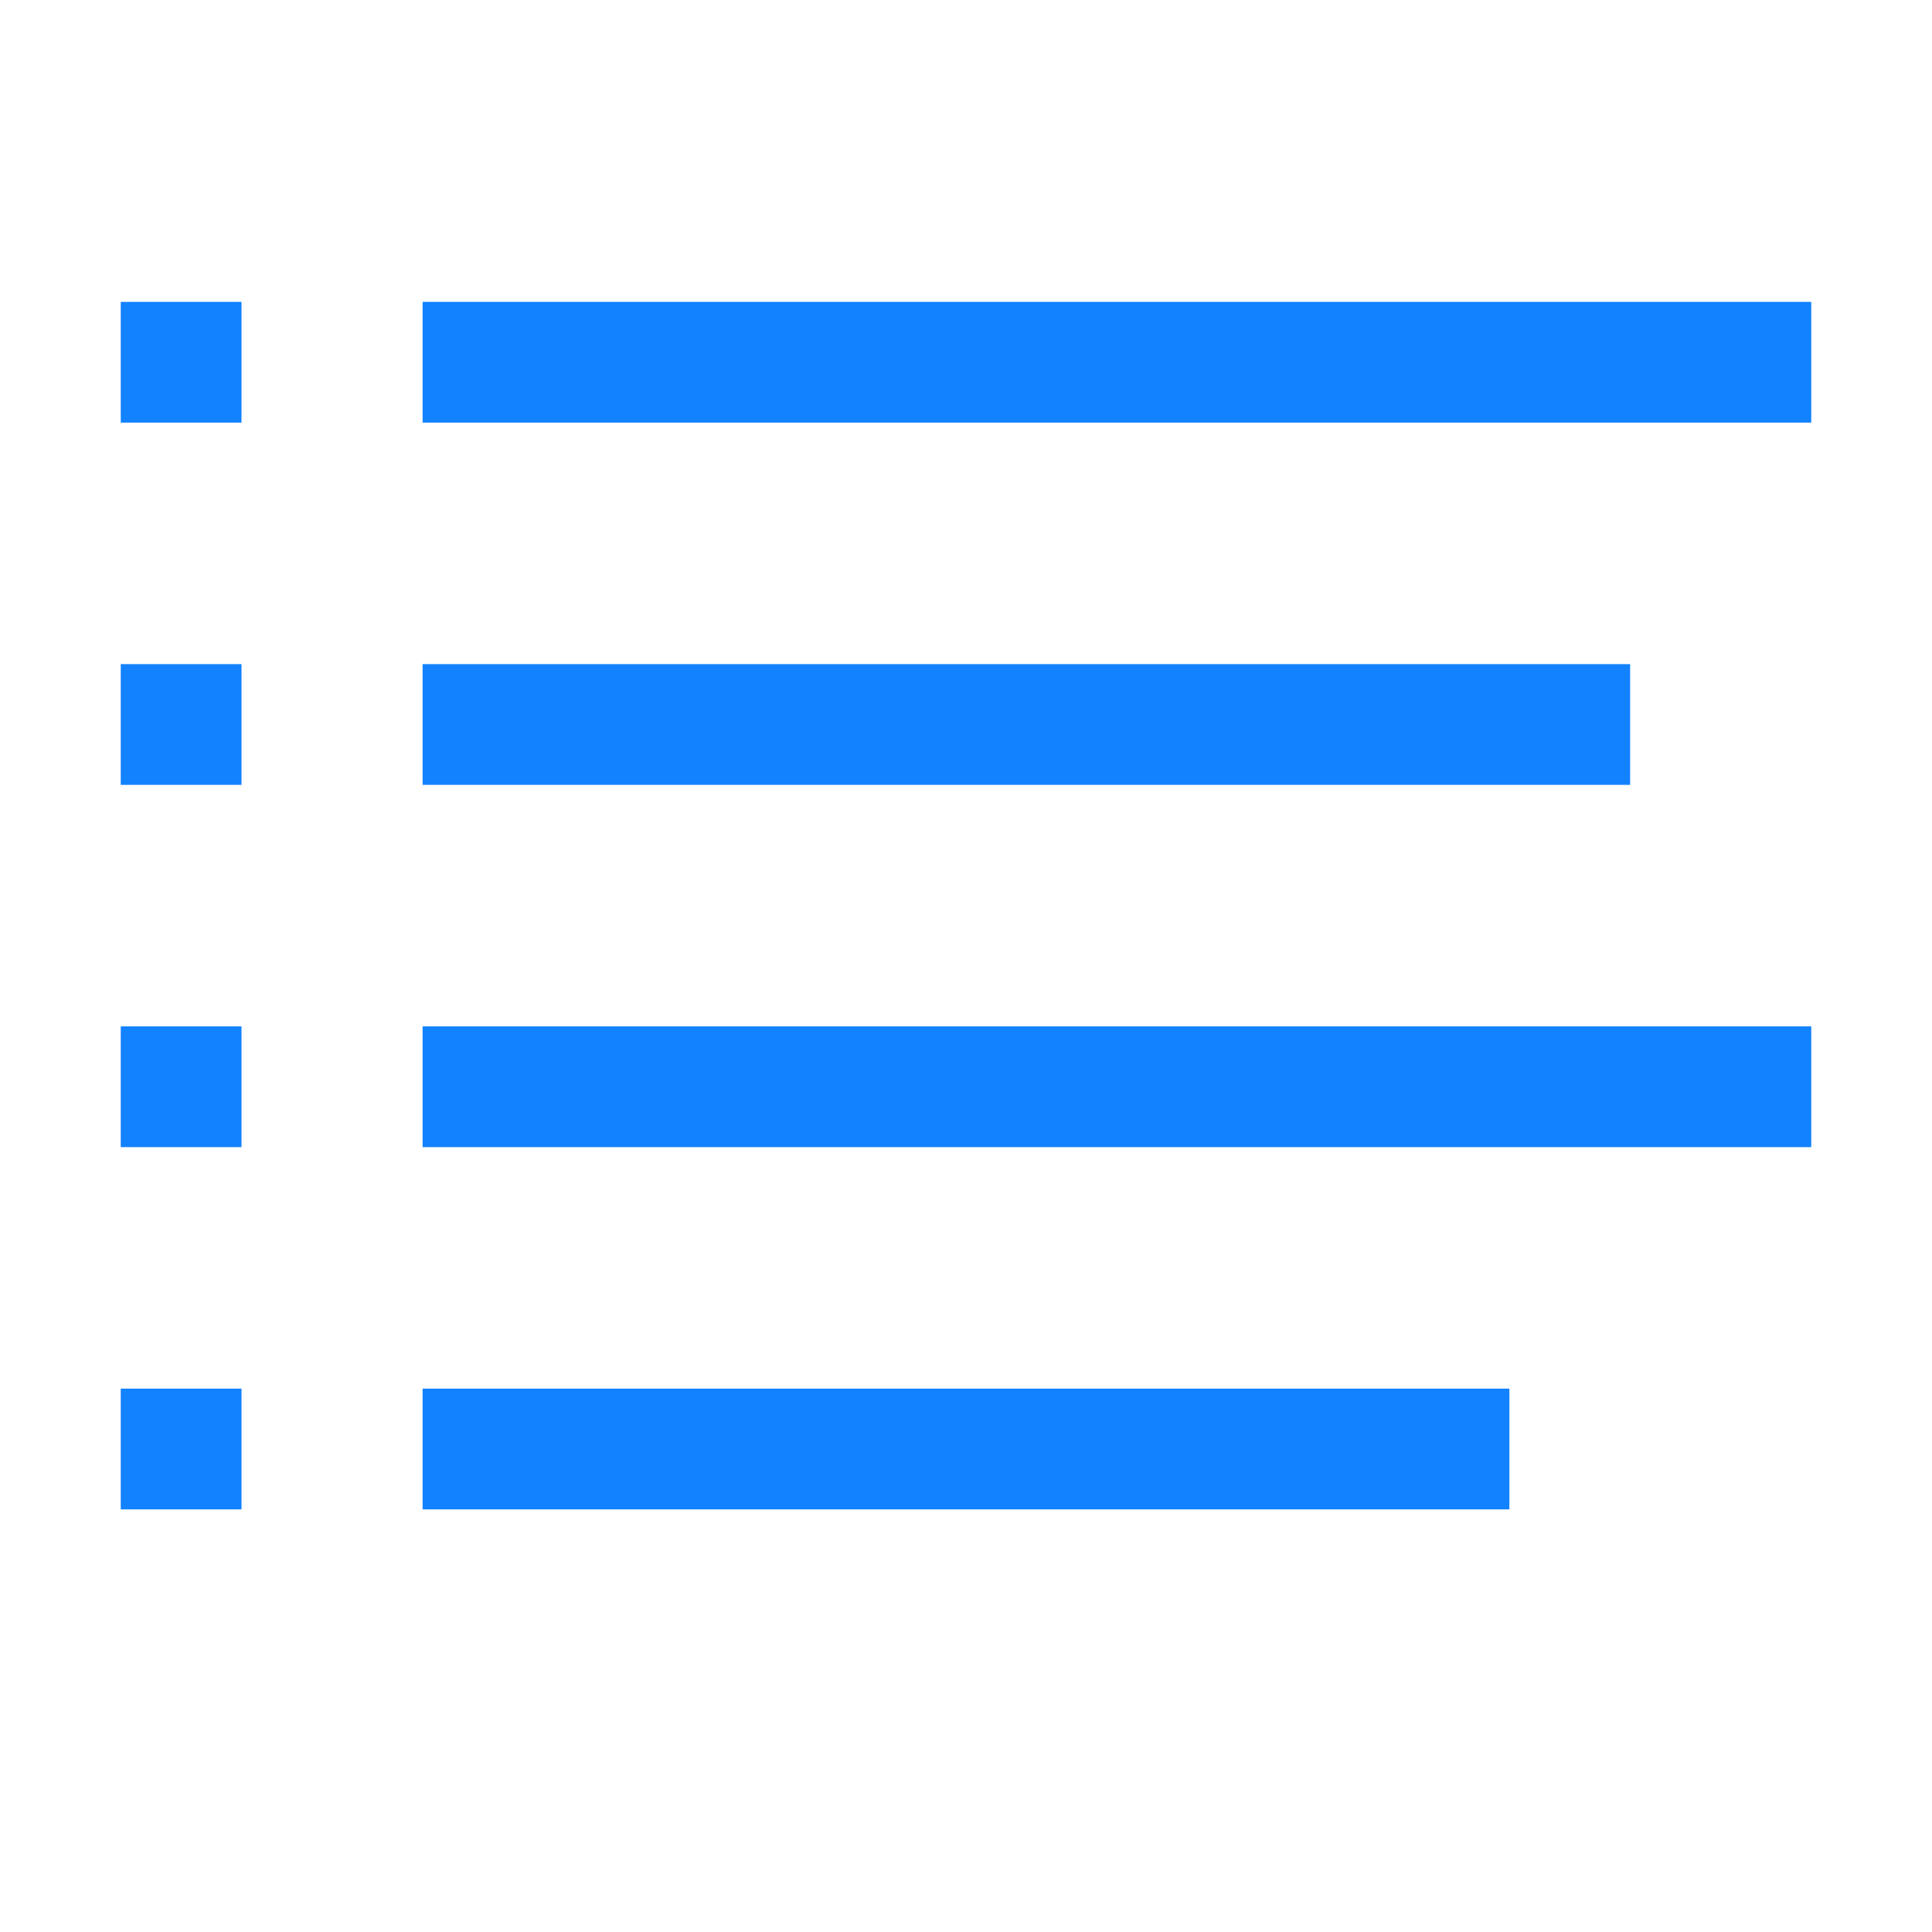
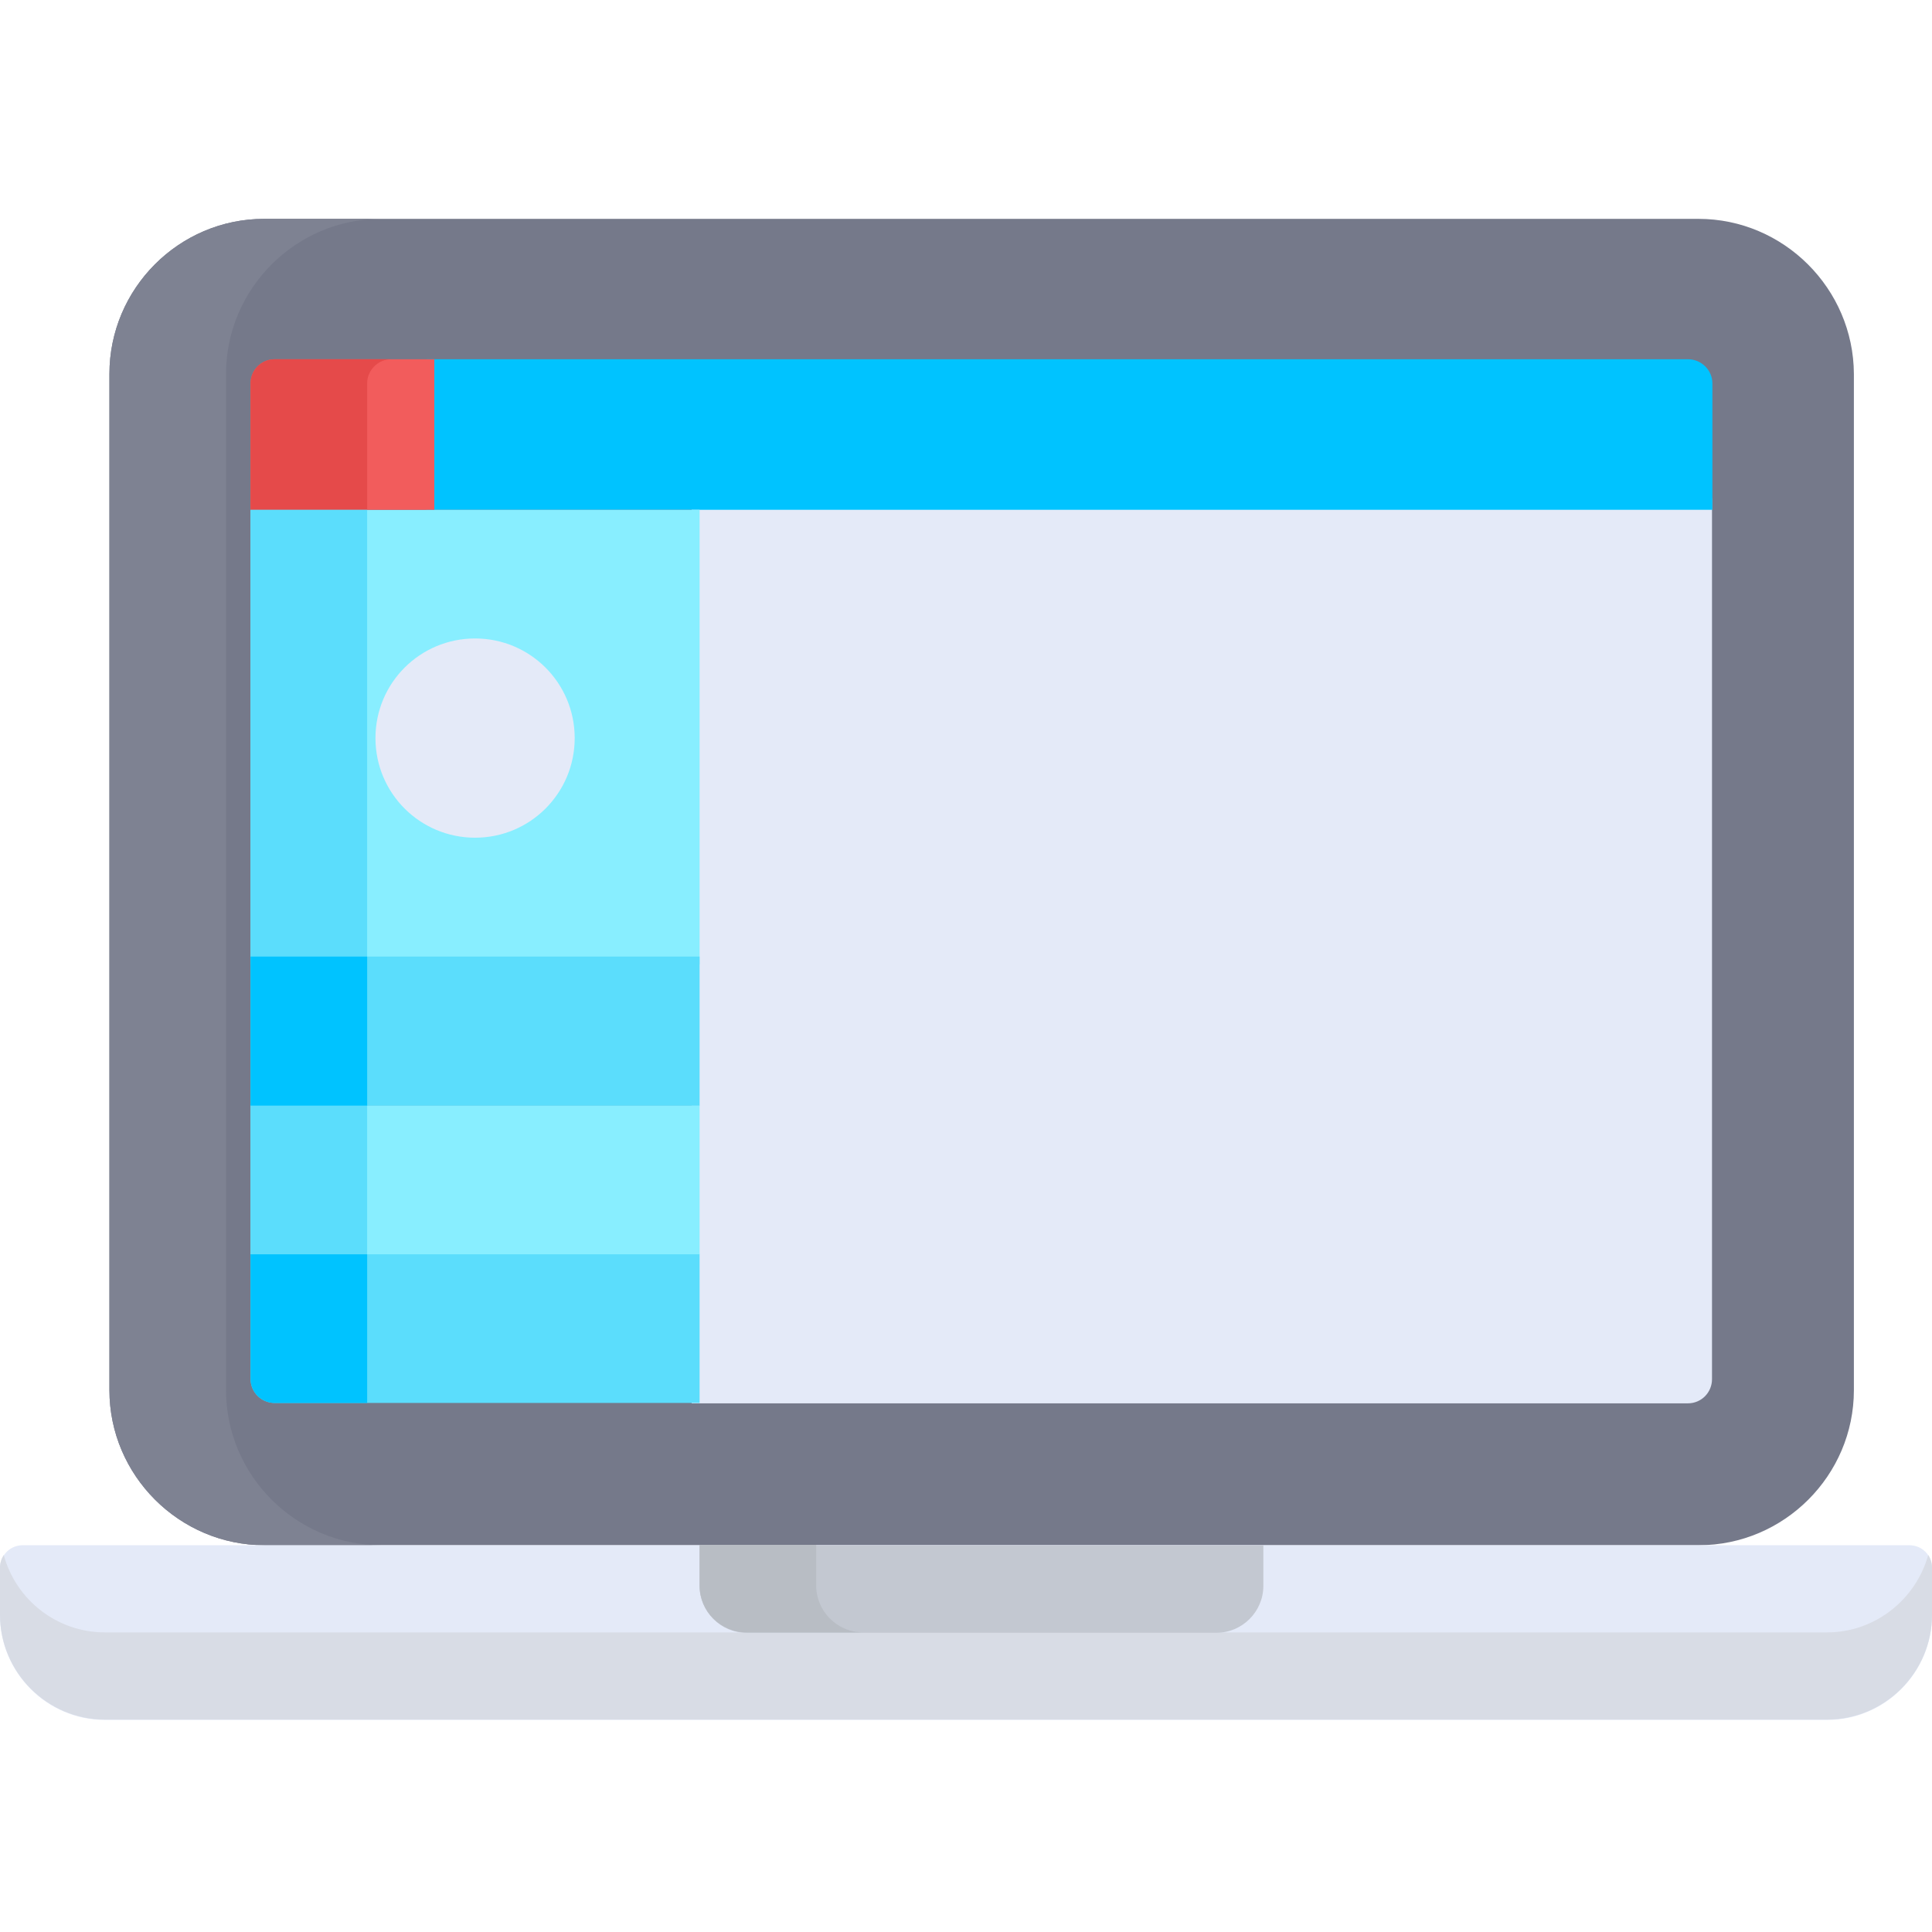
- <svg xmlns="http://www.w3.org/2000/svg" viewBox="0 0 32 32">
-   <g fill="#1282ff">
-     <path d="m7 11h20v2h-20z" />
-     <path d="m2 11h2v2h-2z" />
-     <path d="m7 17h23v2h-23z" />
-     <path d="m2 17h2v2h-2z" />
-     <path d="m7 5h23v2h-23z" />
-     <path d="m2 5h2v2h-2z" />
-     <path d="m7 23h18v2h-18z" />
-     <path d="m2 23h2v2h-2z" />
+ <svg xmlns="http://www.w3.org/2000/svg" enable-background="new 0 0 512 512" viewBox="0 0 512 512">
+   <path d="m450.1 58h-380.1c-22.6 0-41 18.5-41 41.1v269.3c0 22.6 18.5 41.1 41.1 41.1h380.1c22.6 0 41.1-18.5 41.1-41.1v-269.3c-.1-22.6-18.6-41.1-41.2-41.1z" fill="#75798a" />
+   <path d="m59.9 368.4v-269.3c0-22.6 18.5-41.1 41.1-41.1h-31c-22.6 0-41 18.5-41 41.1v269.3c0 22.6 18.5 41.1 41.1 41.1h30.9c-22.6 0-41.1-18.5-41.1-41.1z" fill="#7e8292" />
+   <path d="m183.3 132v239.9h264c3.6 0 6.4-2.9 6.4-6.4v-233.5z" fill="#e4eaf8" />
+   <path d="m447.3 95.2h-334.3v39.9h340.8v-33.5c0-3.5-2.9-6.4-6.5-6.4z" fill="#00c3ff" />
+   <path d="m66.4 135.1h119v120.5h-119z" fill="#8ef" />
+   <path d="m506 409.5h-500c-3.3 0-6 2.7-6 6v12.5c0 15.3 12.5 27.8 27.8 27.8h456.4c15.3 0 27.8-12.5 27.8-27.8v-12.5c0-3.4-2.7-6-6-6z" fill="#e4eaf8" />
+   <path d="m484.2 432.6h-456.4c-12.8 0-23.6-8.7-26.8-20.5-.6.9-1 2.1-1 3.3v12.5c0 15.3 12.5 27.8 27.8 27.8h456.4c15.3 0 27.8-12.5 27.8-27.8v-12.5c0-1.2-.4-2.4-1-3.3-3.3 11.8-14.1 20.5-26.8 20.5z" fill="#d8dce5" />
+   <path d="m185.4 409.5v10.8c0 6.8 5.6 12.4 12.4 12.4h124.6c6.8 0 12.4-5.6 12.4-12.4v-10.8z" fill="#c3c8d1" />
+   <path d="m216.3 420.2v-10.8h-30.9v10.8c0 6.8 5.6 12.4 12.4 12.4h30.9c-6.8 0-12.4-5.6-12.4-12.4z" fill="#b8bdc4" />
+   <path d="m115.1 95.2h-42.3c-3.6 0-6.4 2.9-6.4 6.4v33.5h48.7z" fill="#f25c5c" />
+   <path d="m103.7 95.2h-30.9c-3.6 0-6.4 2.9-6.4 6.4v33.5h30.9v-33.5c0-3.5 2.9-6.4 6.4-6.4z" fill="#e54a4a" />
+   <path d="m66.4 135.1h30.9v120.5h-30.9z" fill="#5bddfc" />
+   <path d="m152.3 195.6c0 14.6-11.8 26.4-26.4 26.4s-26.4-11.8-26.4-26.4 11.8-26.4 26.4-26.4 26.4 11.8 26.4 26.4z" fill="#e4eaf8" />
+   <path d="m66.4 365.4c0 3.6 2.9 6.4 6.4 6.4h112.6v-39.5h-119z" fill="#5bddfc" />
+   <path d="m66.4 292.9h119v39.5h-119z" fill="#8ef" />
+   <path d="m66.4 253.5h119v39.5h-119z" fill="#5bddfc" />
+   <path d="m66.4 292.9h30.9v39.5h-30.9z" fill="#5bddfc" />
+   <g fill="#00c3ff">
+     <path d="m97.3 332.4h-30.9v33c0 3.6 2.9 6.4 6.4 6.4h24.5z" />
+     <path d="m66.4 253.5h30.9v39.5h-30.9z" />
  </g>
</svg>
